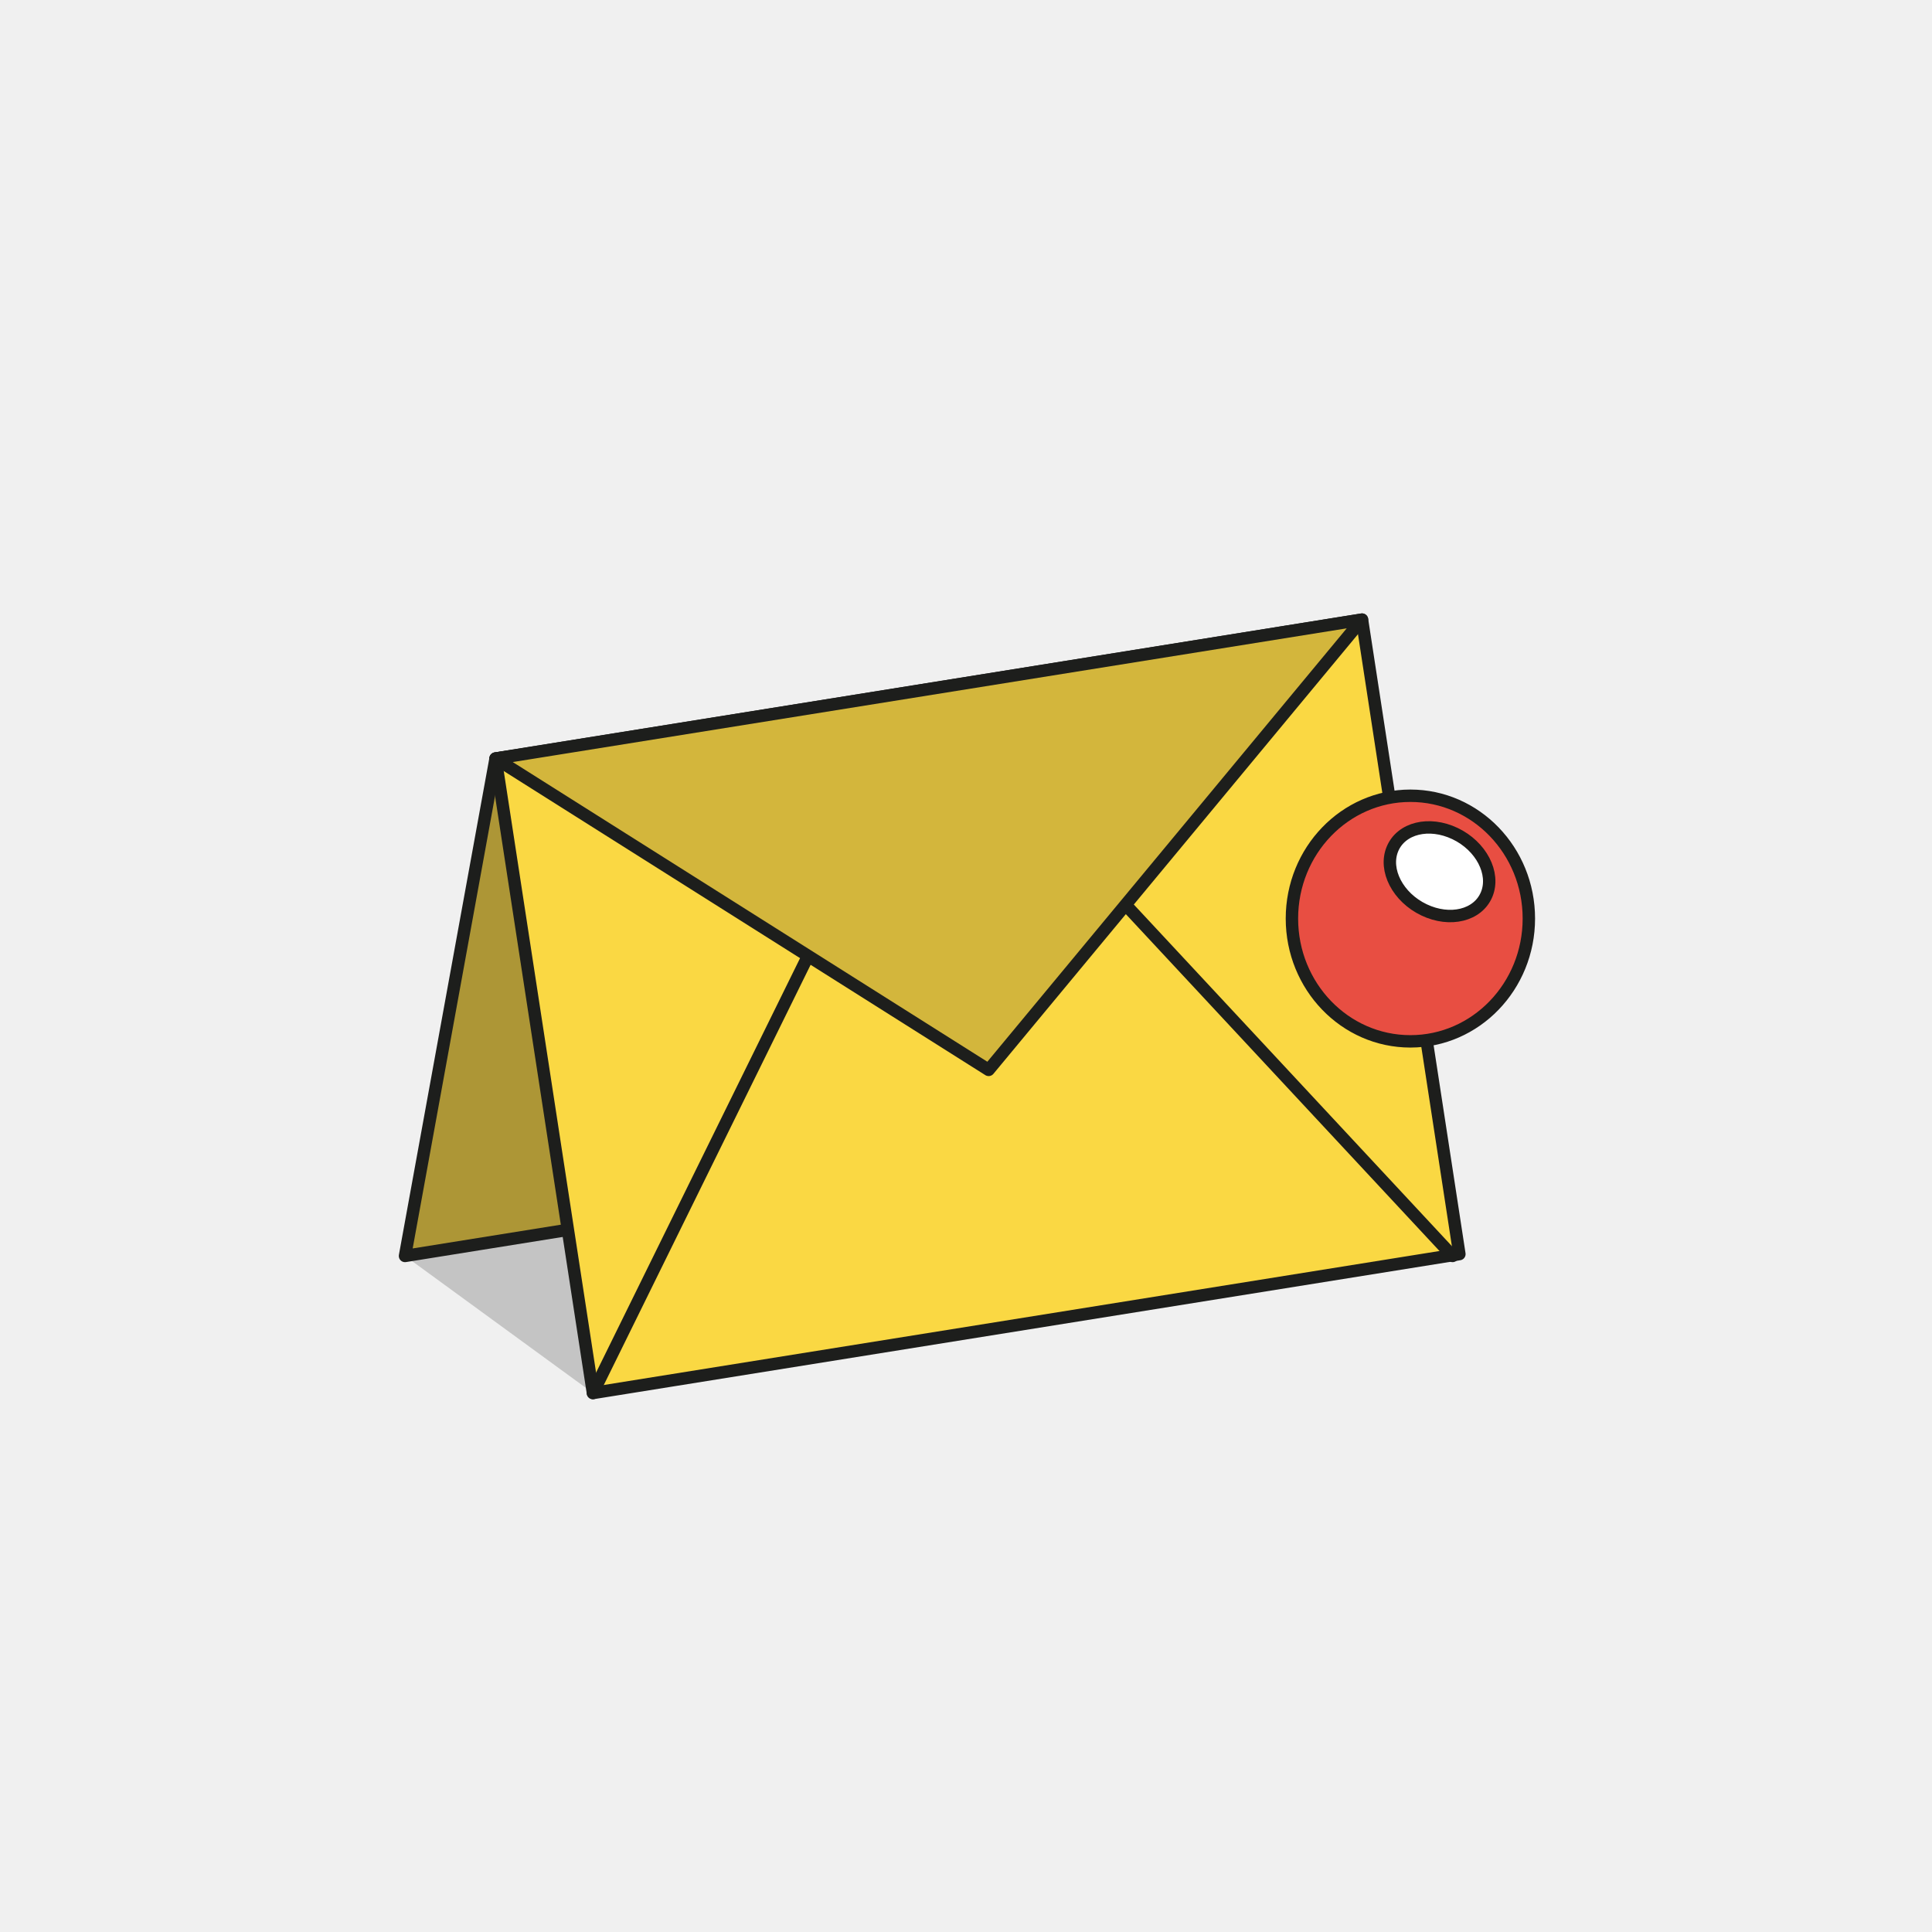
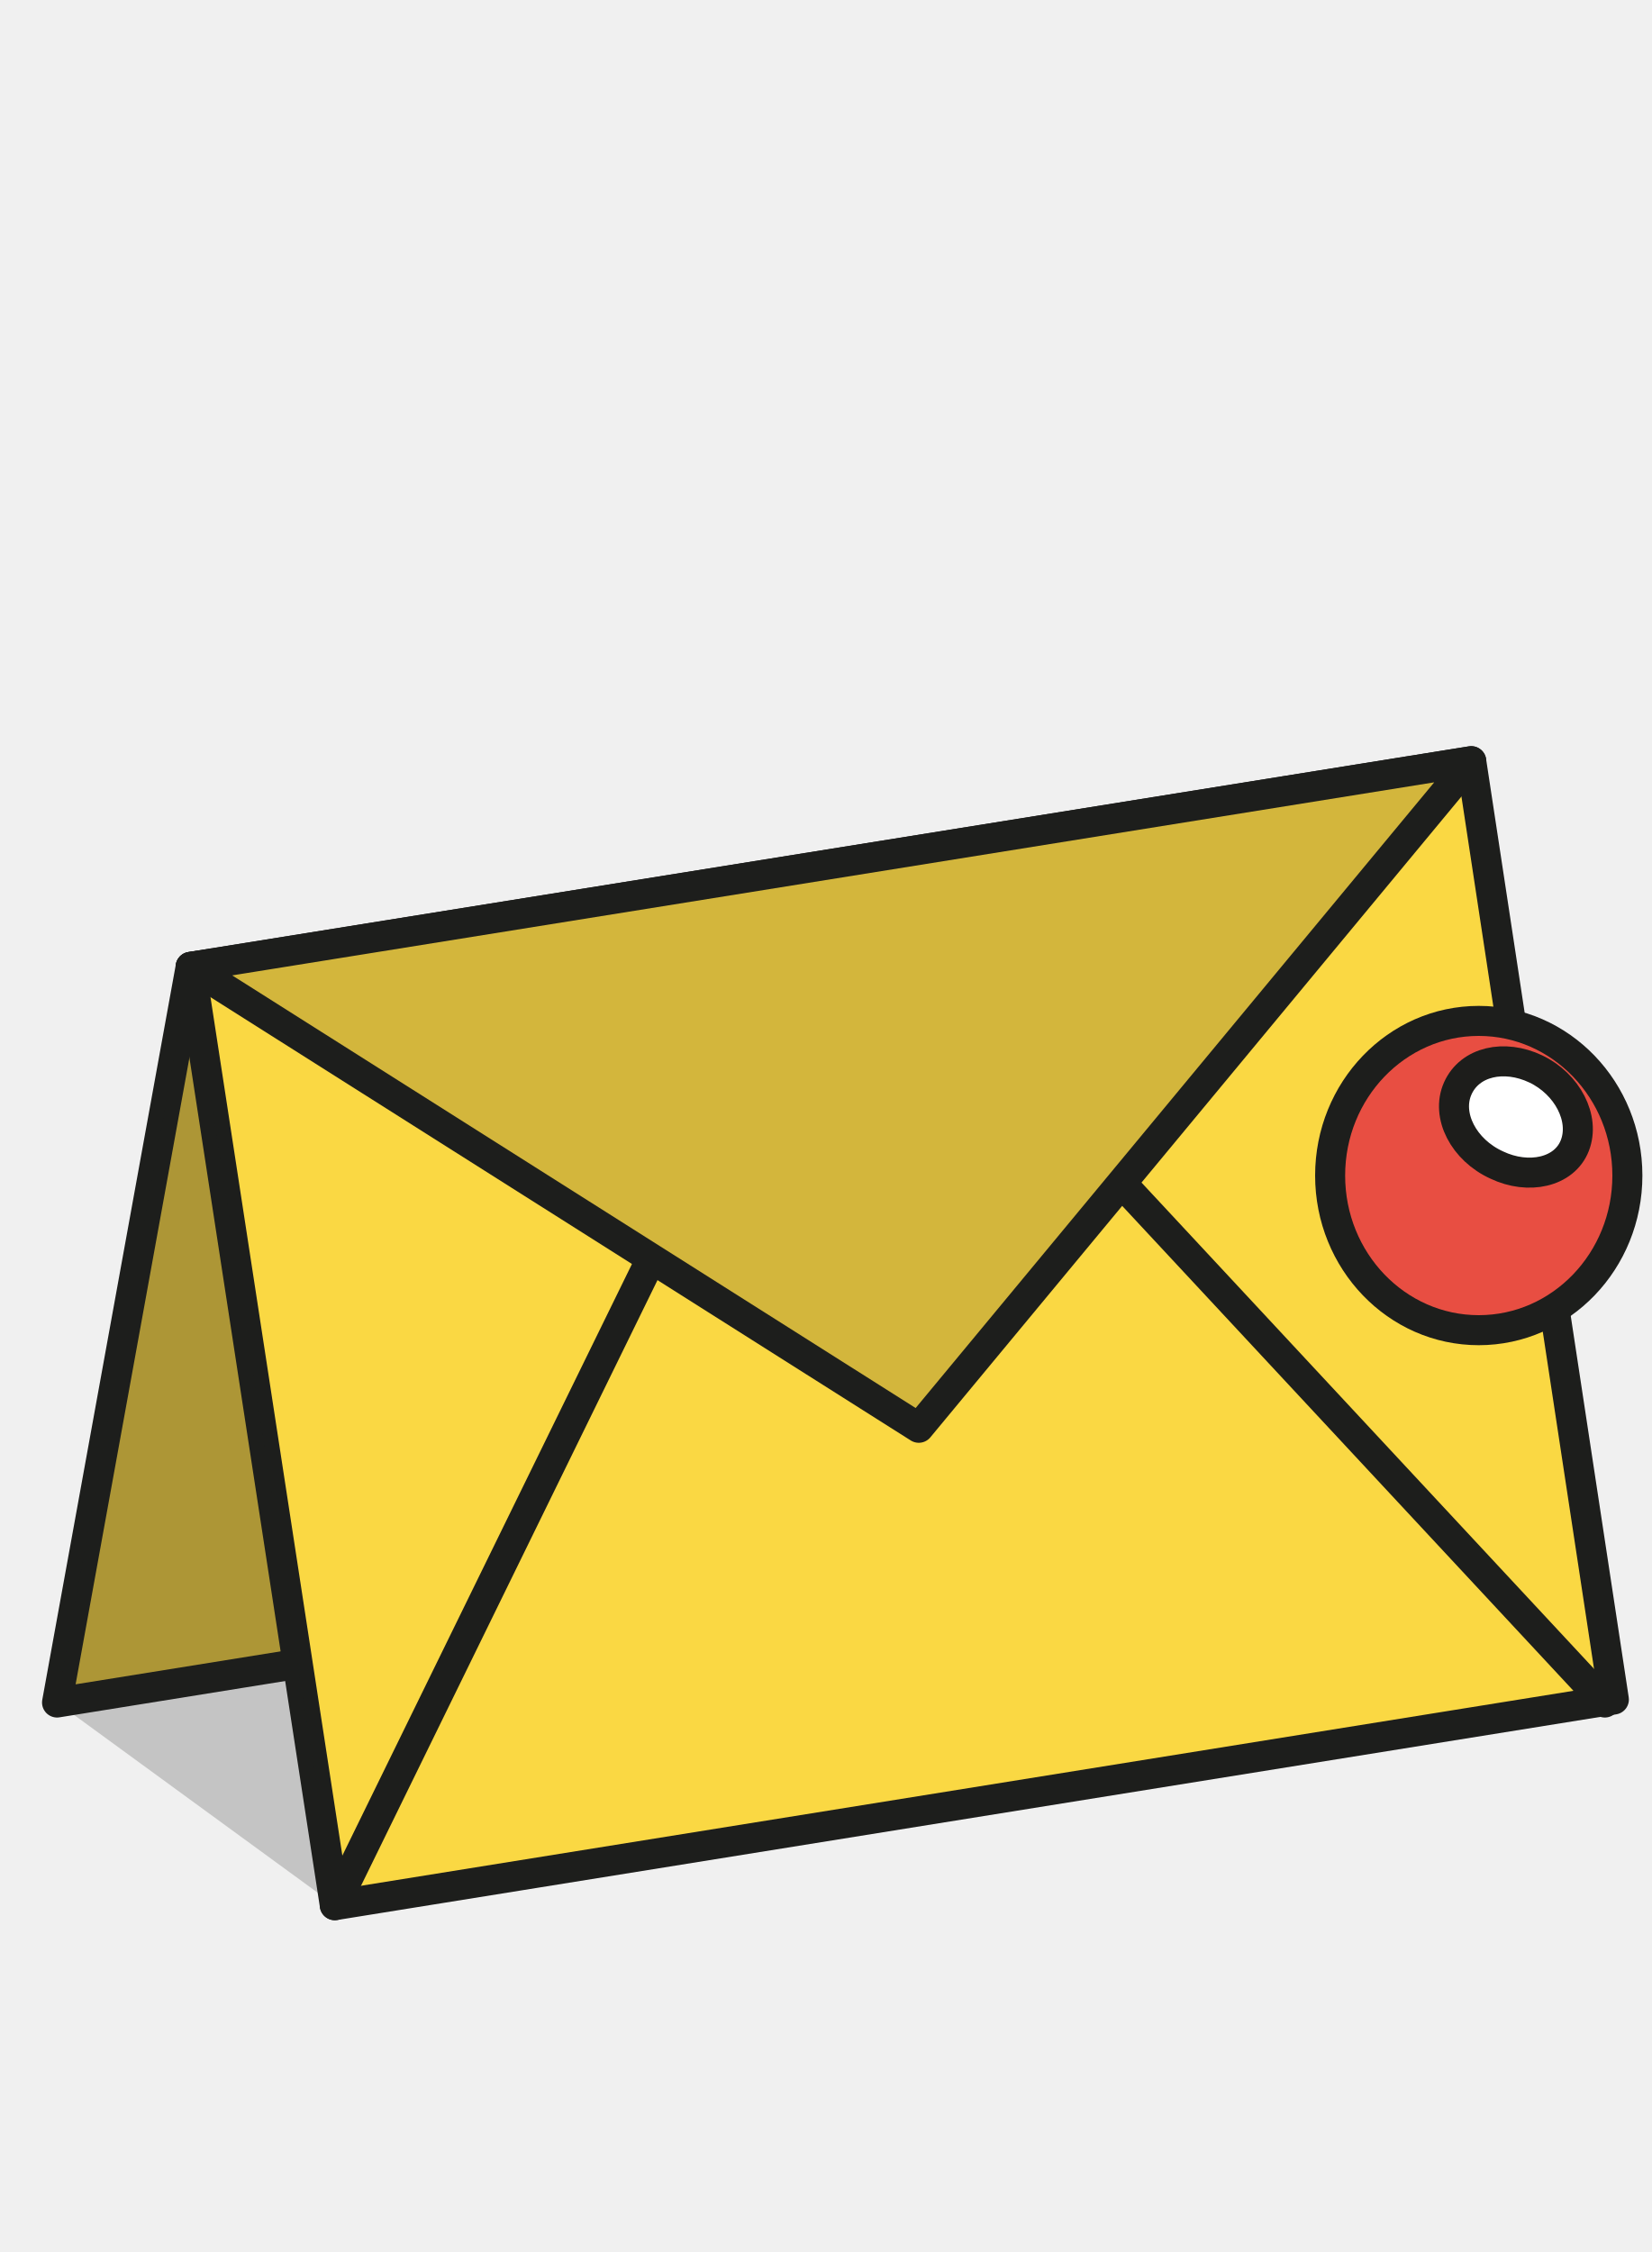
- <svg xmlns="http://www.w3.org/2000/svg" version="1.1" id="Capa_1" x="0px" y="0px" viewBox="0 0 311.5 311.5" style="enable-background:new 0 0 311.5 311.5;" xml:space="preserve">
+ <svg xmlns="http://www.w3.org/2000/svg" version="1.1" id="Capa_1" x="0px" y="0px" viewBox="0 0 110 150" style="enable-background:new 0 0 110 150;" xml:space="preserve">
  <style type="text/css">
- 	.st0{enable-background:new    ;}
- 	.st1{clip-path:url(#SVGID_2_);enable-background:new    ;}
- 	.st2{fill:#131412;}
- 	.st3{fill:#131312;}
- 	.st4{fill:#121311;}
- 	.st5{fill:#D3B63C;stroke:#1D1E1C;stroke-width:2;stroke-linecap:round;stroke-linejoin:round;stroke-miterlimit:10;}
- 	.st6{fill:#E84E42;stroke:#1D1E1C;stroke-width:2;stroke-linecap:round;stroke-linejoin:round;stroke-miterlimit:10;}
- 	.st7{fill:#1D1D1B;stroke:#1D1D1B;stroke-width:1.5;stroke-linecap:round;stroke-linejoin:round;stroke-miterlimit:10;}
- 	.st8{fill:#BBBABA;stroke:#1D1D1B;stroke-width:1.5;stroke-linecap:square;stroke-miterlimit:10;}
- 	.st9{opacity:0.2;fill:#1D1D1B;}
- 	.st10{opacity:0.21;fill:#1D1E1C;}
- 	.st11{fill:#D3B63C;stroke:#1D1E1C;stroke-width:1.5;stroke-linecap:round;stroke-linejoin:round;stroke-miterlimit:10;}
- 	.st12{fill:#FAD843;stroke:#1D1E1C;stroke-width:1.5;stroke-linecap:round;stroke-linejoin:round;stroke-miterlimit:10;}
- 	.st13{fill:#E84E42;stroke:#1D1E1C;stroke-width:1.5;stroke-linecap:round;stroke-linejoin:round;stroke-miterlimit:10;}
- 	.st14{fill:#FFFFFF;stroke:#1D1D1B;stroke-width:1.5;stroke-miterlimit:10;}
- 	.st15{fill:#FAD843;stroke:#1D1E1C;stroke-width:2;stroke-linecap:round;stroke-linejoin:round;stroke-miterlimit:10;}
- 	.st16{fill:#FFFFFF;stroke:#1D1D1B;stroke-width:2;stroke-miterlimit:10;}
- 	.st17{opacity:0.2;}
- 	.st18{fill:#1D1D1B;}
- 	.st19{fill:none;stroke:#1D1E1C;stroke-width:1.5;stroke-miterlimit:10;}
- 	.st20{fill:#1D1E1C;stroke:#1D1E1C;stroke-width:1.5;stroke-linecap:round;stroke-linejoin:round;stroke-miterlimit:10;}
- 	.st21{fill:#4AC0EE;stroke:#1D1E1C;stroke-width:1.5;stroke-linecap:round;stroke-linejoin:round;stroke-miterlimit:10;}
- 	.st22{opacity:0.21;}
- 	.st23{fill:#1D1E1C;}
- 	.st24{fill:#4AC0EE;stroke:#1D1E1C;stroke-width:2;stroke-linecap:round;stroke-linejoin:round;stroke-miterlimit:10;}
- 	.st25{fill:#FFF8F1;stroke:#1D1E1C;stroke-width:2;stroke-linecap:round;stroke-linejoin:round;stroke-miterlimit:10;}
- 	.st26{fill:#65C1BE;stroke:#000000;stroke-width:1.5;stroke-linecap:round;stroke-linejoin:round;stroke-miterlimit:10;}
- 	.st27{fill:#FFFFFF;stroke:#1D1D1B;stroke-width:1.5;stroke-linecap:round;stroke-linejoin:round;stroke-miterlimit:10;}
- 	.st28{fill:#ADADA6;stroke:#1D1D1B;stroke-width:1.5;stroke-linecap:round;stroke-linejoin:round;stroke-miterlimit:10;}
- 	.st29{fill:#8F8D8E;stroke:#1D1D1B;stroke-width:1.5;stroke-linecap:round;stroke-linejoin:round;stroke-miterlimit:10;}
- 	.st30{fill:#DADAD2;stroke:#1D1D1B;stroke-width:1.5;stroke-linecap:round;stroke-linejoin:round;stroke-miterlimit:10;}
- 	.st31{fill:#65C1BE;stroke:#000000;stroke-width:1.5;stroke-miterlimit:10;}
- 	.st32{fill:#549E9A;stroke:#000000;stroke-width:1.5;stroke-miterlimit:10;}
- 	.st33{fill:#FFFFFF;}
- 	.st34{fill:#65C1BE;stroke:#000000;stroke-width:2;stroke-miterlimit:10;}
- 	.st35{fill:#549E9A;stroke:#000000;stroke-width:2;stroke-miterlimit:10;}
- 	.st36{fill:#65C1BE;stroke:#000000;stroke-width:2;stroke-linecap:round;stroke-linejoin:round;stroke-miterlimit:10;}
- 	.st37{clip-path:url(#SVGID_4_);}
- 	.st38{fill:#DADAD2;stroke:#1D1D1B;stroke-width:1.5;stroke-miterlimit:10;}
- 	.st39{fill:#77C6C7;stroke:#1D1D1B;stroke-width:1.5;stroke-linecap:round;stroke-linejoin:round;stroke-miterlimit:10;}
- 	.st40{fill:none;stroke:#000000;stroke-width:1.5;stroke-miterlimit:10;}
- 	.st41{fill:#F0F0F0;stroke:#1D1E1C;stroke-width:1.5;stroke-miterlimit:10;}
- 	.st42{clip-path:url(#SVGID_6_);}
- 	.st43{fill:#DADAD2;stroke:#1D1D1B;stroke-width:2;stroke-miterlimit:10;}
- 	.st44{fill:none;stroke:#1D1E1C;stroke-width:2;stroke-miterlimit:10;}
- 	.st45{fill:#77C6C7;stroke:#1D1D1B;stroke-width:2;stroke-linecap:round;stroke-linejoin:round;stroke-miterlimit:10;}
- 	.st46{fill:#DADAD2;stroke:#1D1D1B;stroke-width:2;stroke-linecap:round;stroke-linejoin:round;stroke-miterlimit:10;}
- 	.st47{fill:none;stroke:#000000;stroke-width:2;stroke-miterlimit:10;}
- 	.st48{fill:#F0F0F0;stroke:#1D1E1C;stroke-width:2;stroke-miterlimit:10;}
- 	.st49{clip-path:url(#SVGID_8_);}
- 	.st50{clip-path:url(#SVGID_10_);}
- 	.st51{fill:#DBBD3E;stroke:#1D1E1C;stroke-width:1.5;stroke-miterlimit:10;}
- 	.st52{opacity:0.23;}
- 	.st53{fill:#FAD844;stroke:#1D1E1C;stroke-width:1.5;stroke-miterlimit:10;}
- 	.st54{fill:#FFFFFF;stroke:#1D1D1B;stroke-width:2;stroke-linecap:round;stroke-linejoin:round;stroke-miterlimit:10;}
- 	.st55{fill:none;stroke:#1D1D1B;stroke-width:1.5;stroke-linecap:round;stroke-linejoin:round;stroke-miterlimit:10;}
- 	.st56{fill:none;stroke:#1D1D1B;stroke-width:2;stroke-linecap:round;stroke-linejoin:round;stroke-miterlimit:10;}
- 	.st57{fill:#333333;stroke:#1D1D1B;stroke-width:1.5;stroke-linecap:square;stroke-miterlimit:10;}
- 	.st58{fill:#1D1D1B;stroke:#1D1D1B;stroke-width:2;stroke-linecap:round;stroke-linejoin:round;stroke-miterlimit:10;}
- 	.st59{fill:#BBBABA;stroke:#1D1D1B;stroke-width:2;stroke-linecap:square;stroke-miterlimit:10;}
- 	.st60{fill:#333333;stroke:#1D1D1B;stroke-width:2;stroke-linecap:square;stroke-miterlimit:10;}
+ 	.st0{fill:#1D1D1B;stroke:#1D1D1B;stroke-width:2;stroke-linecap:round;stroke-linejoin:round;stroke-miterlimit:10;}
+ 	.st1{fill:#BBBABA;stroke:#1D1D1B;stroke-width:2;stroke-linecap:square;stroke-miterlimit:10;}
+ 	.st2{fill:#FFFFFF;stroke:#1D1D1B;stroke-width:2;stroke-miterlimit:10;}
+ 	.st3{fill:#1D1D1B;}
+ 	.st4{fill:#333333;stroke:#1D1D1B;stroke-width:2;stroke-linecap:square;stroke-miterlimit:10;}
+ 	.st5{opacity:0.2;fill:#1D1D1B;}
+ 	.st6{enable-background:new    ;}
+ 	.st7{clip-path:url(#SVGID_2_);enable-background:new    ;}
+ 	.st8{fill:#131412;}
+ 	.st9{fill:#131312;}
+ 	.st10{fill:#121311;}
+ 	.st11{fill:#D3B63C;stroke:#1D1E1C;stroke-width:2;stroke-linecap:round;stroke-linejoin:round;stroke-miterlimit:10;}
+ 	.st12{fill:#E84E42;stroke:#1D1E1C;stroke-width:2;stroke-linecap:round;stroke-linejoin:round;stroke-miterlimit:10;}
+ 	.st13{fill:#1D1D1B;stroke:#1D1D1B;stroke-width:1.5;stroke-linecap:round;stroke-linejoin:round;stroke-miterlimit:10;}
+ 	.st14{fill:#BBBABA;stroke:#1D1D1B;stroke-width:1.5;stroke-linecap:square;stroke-miterlimit:10;}
+ 	.st15{opacity:0.21;fill:#1D1E1C;}
+ 	.st16{fill:#D3B63C;stroke:#1D1E1C;stroke-width:1.5;stroke-linecap:round;stroke-linejoin:round;stroke-miterlimit:10;}
+ 	.st17{fill:#FAD843;stroke:#1D1E1C;stroke-width:1.5;stroke-linecap:round;stroke-linejoin:round;stroke-miterlimit:10;}
+ 	.st18{fill:#E84E42;stroke:#1D1E1C;stroke-width:1.5;stroke-linecap:round;stroke-linejoin:round;stroke-miterlimit:10;}
+ 	.st19{fill:#FFFFFF;stroke:#1D1D1B;stroke-width:1.5;stroke-miterlimit:10;}
+ 	.st20{fill:#FAD843;stroke:#1D1E1C;stroke-width:2;stroke-linecap:round;stroke-linejoin:round;stroke-miterlimit:10;}
+ 	.st21{opacity:0.2;}
+ 	.st22{fill:none;stroke:#1D1E1C;stroke-width:1.5;stroke-miterlimit:10;}
+ 	.st23{fill:#1D1E1C;stroke:#1D1E1C;stroke-width:1.5;stroke-linecap:round;stroke-linejoin:round;stroke-miterlimit:10;}
+ 	.st24{fill:#4AC0EE;stroke:#1D1E1C;stroke-width:1.5;stroke-linecap:round;stroke-linejoin:round;stroke-miterlimit:10;}
+ 	.st25{opacity:0.21;}
+ 	.st26{fill:#1D1E1C;}
+ 	.st27{fill:#4AC0EE;stroke:#1D1E1C;stroke-width:2;stroke-linecap:round;stroke-linejoin:round;stroke-miterlimit:10;}
+ 	.st28{fill:#FFF8F1;stroke:#1D1E1C;stroke-width:2;stroke-linecap:round;stroke-linejoin:round;stroke-miterlimit:10;}
+ 	.st29{fill:#65C1BE;stroke:#000000;stroke-width:1.5;stroke-linecap:round;stroke-linejoin:round;stroke-miterlimit:10;}
+ 	.st30{fill:#FFFFFF;stroke:#1D1D1B;stroke-width:1.5;stroke-linecap:round;stroke-linejoin:round;stroke-miterlimit:10;}
+ 	.st31{fill:#ADADA6;stroke:#1D1D1B;stroke-width:1.5;stroke-linecap:round;stroke-linejoin:round;stroke-miterlimit:10;}
+ 	.st32{fill:#8F8D8E;stroke:#1D1D1B;stroke-width:1.5;stroke-linecap:round;stroke-linejoin:round;stroke-miterlimit:10;}
+ 	.st33{fill:#DADAD2;stroke:#1D1D1B;stroke-width:1.5;stroke-linecap:round;stroke-linejoin:round;stroke-miterlimit:10;}
+ 	.st34{fill:#65C1BE;stroke:#000000;stroke-width:1.5;stroke-miterlimit:10;}
+ 	.st35{fill:#549E9A;stroke:#000000;stroke-width:1.5;stroke-miterlimit:10;}
+ 	.st36{fill:#FFFFFF;}
+ 	.st37{fill:#65C1BE;stroke:#000000;stroke-width:2;stroke-miterlimit:10;}
+ 	.st38{fill:#549E9A;stroke:#000000;stroke-width:2;stroke-miterlimit:10;}
+ 	.st39{fill:#65C1BE;stroke:#000000;stroke-width:2;stroke-linecap:round;stroke-linejoin:round;stroke-miterlimit:10;}
+ 	.st40{clip-path:url(#SVGID_4_);}
+ 	.st41{fill:#DADAD2;stroke:#1D1D1B;stroke-width:1.5;stroke-miterlimit:10;}
+ 	.st42{fill:#77C6C7;stroke:#1D1D1B;stroke-width:1.5;stroke-linecap:round;stroke-linejoin:round;stroke-miterlimit:10;}
+ 	.st43{fill:none;stroke:#000000;stroke-width:1.5;stroke-miterlimit:10;}
+ 	.st44{fill:#F0F0F0;stroke:#1D1E1C;stroke-width:1.5;stroke-miterlimit:10;}
+ 	.st45{clip-path:url(#SVGID_6_);}
+ 	.st46{fill:#DADAD2;stroke:#1D1D1B;stroke-width:2;stroke-miterlimit:10;}
+ 	.st47{fill:none;stroke:#1D1E1C;stroke-width:2;stroke-miterlimit:10;}
+ 	.st48{fill:#77C6C7;stroke:#1D1D1B;stroke-width:2;stroke-linecap:round;stroke-linejoin:round;stroke-miterlimit:10;}
+ 	.st49{fill:#DADAD2;stroke:#1D1D1B;stroke-width:2;stroke-linecap:round;stroke-linejoin:round;stroke-miterlimit:10;}
+ 	.st50{fill:none;stroke:#000000;stroke-width:2;stroke-miterlimit:10;}
+ 	.st51{fill:#F0F0F0;stroke:#1D1E1C;stroke-width:2;stroke-miterlimit:10;}
+ 	.st52{clip-path:url(#SVGID_8_);}
+ 	.st53{clip-path:url(#SVGID_10_);}
+ 	.st54{fill:#DBBD3E;stroke:#1D1E1C;stroke-width:1.5;stroke-miterlimit:10;}
+ 	.st55{opacity:0.23;}
+ 	.st56{fill:#FAD844;stroke:#1D1E1C;stroke-width:1.5;stroke-miterlimit:10;}
+ 	.st57{fill:#FFFFFF;stroke:#1D1D1B;stroke-width:2;stroke-linecap:round;stroke-linejoin:round;stroke-miterlimit:10;}
+ 	.st58{fill:none;stroke:#1D1D1B;stroke-width:1.5;stroke-linecap:round;stroke-linejoin:round;stroke-miterlimit:10;}
+ 	.st59{fill:none;stroke:#1D1D1B;stroke-width:2;stroke-linecap:round;stroke-linejoin:round;stroke-miterlimit:10;}
+ 	.st60{fill:#333333;stroke:#1D1D1B;stroke-width:1.5;stroke-linecap:square;stroke-miterlimit:10;}
	.st61{fill:#FFFFFF;stroke:#1D1D1B;stroke-width:1.55;stroke-miterlimit:10;}
	.st62{fill:#DBBD3E;stroke:#1D1E1C;stroke-width:2;stroke-miterlimit:10;}
	.st63{fill:#FAD844;stroke:#1D1E1C;stroke-width:2;stroke-miterlimit:10;}
	.st64{fill:none;stroke:#1D1E1C;stroke-width:1.5;stroke-linecap:round;stroke-linejoin:round;stroke-miterlimit:10;}
	.st65{fill:none;stroke:#1D1E1C;stroke-width:2;stroke-linecap:round;stroke-linejoin:round;stroke-miterlimit:10;}
	.st66{fill:url(#);}
	.st67{fill:#FFFFFF;stroke:#1D1E1C;stroke-width:1.5;stroke-linecap:round;stroke-linejoin:round;stroke-miterlimit:10;}
	.st68{fill:#CC413A;stroke:#1D1E1C;stroke-width:1.5;stroke-linecap:round;stroke-linejoin:round;stroke-miterlimit:10;}
	.st69{opacity:0.26;fill:#1D1E1C;}
	.st70{fill:#EEEEEE;stroke:#1D1E1C;stroke-width:1.5;stroke-miterlimit:10;}
	.st71{fill:#1D1E1C;stroke:#1D1E1C;stroke-width:1.5;stroke-miterlimit:10;}
	.st72{fill:#C1C1BF;stroke:#1D1D1B;stroke-width:1.5;stroke-linecap:round;stroke-linejoin:round;stroke-miterlimit:10;}
	.st73{fill:#AFAFA8;stroke:#1D1D1B;stroke-width:1.5;stroke-linecap:round;stroke-linejoin:round;stroke-miterlimit:10;}
	.st74{fill:#C1C1BF;}
	.st75{fill:#1D1E1C;stroke:#1D1E1C;stroke-width:2;stroke-linecap:round;stroke-linejoin:round;stroke-miterlimit:10;}
	.st76{fill:#549E9A;stroke:#000000;stroke-width:2;stroke-linecap:round;stroke-linejoin:round;stroke-miterlimit:10;}
	.st77{fill:#ADADA6;stroke:#1D1D1B;stroke-width:2;stroke-linecap:round;stroke-linejoin:round;stroke-miterlimit:10;}
	.st78{fill:#8F8D8E;stroke:#1D1D1B;stroke-width:2;stroke-linecap:round;stroke-linejoin:round;stroke-miterlimit:10;}
	.st79{clip-path:url(#SVGID_12_);enable-background:new    ;}
	.st80{fill:#0F0F0E;}
	.st81{clip-path:url(#SVGID_14_);enable-background:new    ;}
	.st82{fill:#111110;}
	.st83{fill:#10100F;}
	.st84{fill:#484747;}
	.st85{clip-path:url(#SVGID_16_);enable-background:new    ;}
	.st86{fill:#4A494A;}
	.st87{fill:#151513;}
	.st88{clip-path:url(#SVGID_18_);enable-background:new    ;}
	.st89{fill:#121211;}
	.st90{fill:#131311;}
	.st91{clip-path:url(#SVGID_20_);enable-background:new    ;}
	.st92{clip-path:url(#SVGID_22_);enable-background:new    ;}
	.st93{clip-path:url(#SVGID_24_);enable-background:new    ;}
	.st94{fill:#656465;}
	.st95{clip-path:url(#SVGID_26_);enable-background:new    ;}
	.st96{fill:#595758;}
	.st97{fill:#5C5A5B;}
	.st98{fill:#5E5D5E;}
	.st99{clip-path:url(#SVGID_28_);enable-background:new    ;}
	.st100{fill:#565555;}
	.st101{fill:#535252;}
	.st102{fill:#504F50;}
	.st103{fill:#4D4C4D;}
	.st104{clip-path:url(#SVGID_30_);enable-background:new    ;}
	.st105{clip-path:url(#SVGID_32_);enable-background:new    ;}
	.st106{clip-path:url(#SVGID_34_);enable-background:new    ;}
	.st107{clip-path:url(#SVGID_36_);enable-background:new    ;}
	.st108{fill:#484748;}
	.st109{clip-path:url(#SVGID_38_);enable-background:new    ;}
	.st110{clip-path:url(#SVGID_40_);enable-background:new    ;}
	.st111{clip-path:url(#SVGID_42_);enable-background:new    ;}
	.st112{clip-path:url(#SVGID_44_);enable-background:new    ;}
	.st113{clip-path:url(#SVGID_46_);enable-background:new    ;}
	.st114{clip-path:url(#SVGID_48_);enable-background:new    ;}
	.st115{clip-path:url(#SVGID_50_);enable-background:new    ;}
	.st116{clip-path:url(#SVGID_52_);enable-background:new    ;}
	.st117{clip-path:url(#SVGID_54_);enable-background:new    ;}
	.st118{clip-path:url(#SVGID_56_);enable-background:new    ;}
	.st119{clip-path:url(#SVGID_58_);enable-background:new    ;}
	.st120{clip-path:url(#SVGID_60_);enable-background:new    ;}
	.st121{clip-path:url(#SVGID_62_);enable-background:new    ;}
	.st122{clip-path:url(#SVGID_64_);enable-background:new    ;}
	.st123{clip-path:url(#SVGID_66_);enable-background:new    ;}
	.st124{clip-path:url(#SVGID_68_);enable-background:new    ;}
	.st125{fill:#595859;}
	.st126{clip-path:url(#SVGID_70_);enable-background:new    ;}
	.st127{clip-path:url(#SVGID_72_);enable-background:new    ;}
	.st128{clip-path:url(#SVGID_74_);enable-background:new    ;}
	.st129{fill:#585758;}
	.st130{clip-path:url(#SVGID_76_);enable-background:new    ;}
	.st131{clip-path:url(#SVGID_78_);enable-background:new    ;}
	.st132{clip-path:url(#SVGID_80_);enable-background:new    ;}
	.st133{clip-path:url(#SVGID_82_);enable-background:new    ;}
	.st134{clip-path:url(#SVGID_84_);enable-background:new    ;}
	.st135{clip-path:url(#SVGID_86_);enable-background:new    ;}
	.st136{clip-path:url(#SVGID_88_);enable-background:new    ;}
	.st137{clip-path:url(#SVGID_90_);enable-background:new    ;}
	.st138{clip-path:url(#SVGID_92_);enable-background:new    ;}
	.st139{clip-path:url(#SVGID_94_);enable-background:new    ;}
	.st140{clip-path:url(#SVGID_96_);enable-background:new    ;}
	.st141{clip-path:url(#SVGID_98_);enable-background:new    ;}
	.st142{clip-path:url(#SVGID_100_);enable-background:new    ;}
	.st143{clip-path:url(#SVGID_102_);enable-background:new    ;}
	.st144{clip-path:url(#SVGID_104_);enable-background:new    ;}
	.st145{clip-path:url(#SVGID_106_);enable-background:new    ;}
	.st146{fill:#7D7B7C;}
	.st147{fill:#191918;}
	.st148{clip-path:url(#SVGID_108_);enable-background:new    ;}
	.st149{clip-path:url(#SVGID_110_);enable-background:new    ;}
	.st150{clip-path:url(#SVGID_112_);enable-background:new    ;}
	.st151{clip-path:url(#SVGID_114_);enable-background:new    ;}
	.st152{clip-path:url(#SVGID_116_);enable-background:new    ;}
	.st153{clip-path:url(#SVGID_118_);enable-background:new    ;}
	.st154{clip-path:url(#SVGID_120_);enable-background:new    ;}
	.st155{clip-path:url(#SVGID_122_);enable-background:new    ;}
	.st156{clip-path:url(#SVGID_124_);enable-background:new    ;}
	.st157{clip-path:url(#SVGID_126_);enable-background:new    ;}
	.st158{clip-path:url(#SVGID_128_);enable-background:new    ;}
	.st159{clip-path:url(#SVGID_130_);enable-background:new    ;}
	.st160{fill:#FFFFFF;stroke:#1D1D1B;stroke-width:2;stroke-linecap:round;stroke-miterlimit:10;}
</style>
  <g>
    <g>
-       <g>
-         <polygon class="st5" points="219.6,102.3 205,180.1 65.3,202.5 79.9,122.3    " />
-       </g>
-     </g>
-     <g class="st0">
-       <g>
-         <polygon class="st15" points="219.6,99.9 235.3,202.2 95.6,224.6 79.9,122.3    " />
-       </g>
-     </g>
-     <line class="st5" x1="95.6" y1="224.6" x2="130.3" y2="154.1" />
-     <line class="st5" x1="234.2" y1="202.5" x2="181.5" y2="145.9" />
-     <polygon class="st5" points="79.9,122.3 219.6,99.9 159.4,172.5  " />
-     <polygon class="st10" points="65.3,202.5 95.6,224.6 79.9,122.3  " />
-     <g>
-       <ellipse class="st6" cx="227.4" cy="148.1" rx="19.1" ry="19.8" />
-       <path class="st16" d="M239.7,144.2c-1.4,3.4-5.9,4.5-10.1,2.5s-6.5-6.4-5.1-9.8c1.4-3.4,5.9-4.5,10.1-2.5    C238.8,136.4,241.1,140.8,239.7,144.2z" />
+       <polygon class="st11" points="98,52.2 89,99.7 3.8,113.4 12.7,64.4   " />
    </g>
  </g>
+   <g class="st6">
+     <g>
+       <polygon class="st20" points="98,50.7 107.5,113.2 22.3,126.9 12.7,64.4   " />
+     </g>
+   </g>
+   <line class="st11" x1="22.3" y1="126.9" x2="43.4" y2="83.8" />
+   <line class="st11" x1="106.9" y1="113.4" x2="74.7" y2="78.8" />
+   <polygon class="st11" points="12.7,64.4 98,50.7 61.2,95.1 " />
+   <polygon class="st15" points="3.8,113.4 22.3,126.9 12.7,64.4 " />
+   <g>
+     <ellipse class="st12" cx="98.5" cy="78.3" rx="9.9" ry="10.3" />
+     <path class="st2" d="M104.9,76.3c-0.7,1.8-3.1,2.3-5.2,1.3c-2.2-1-3.4-3.3-2.6-5.1s3.1-2.3,5.2-1.3   C104.4,72.2,105.6,74.5,104.9,76.3z" />
+   </g>
</svg>
